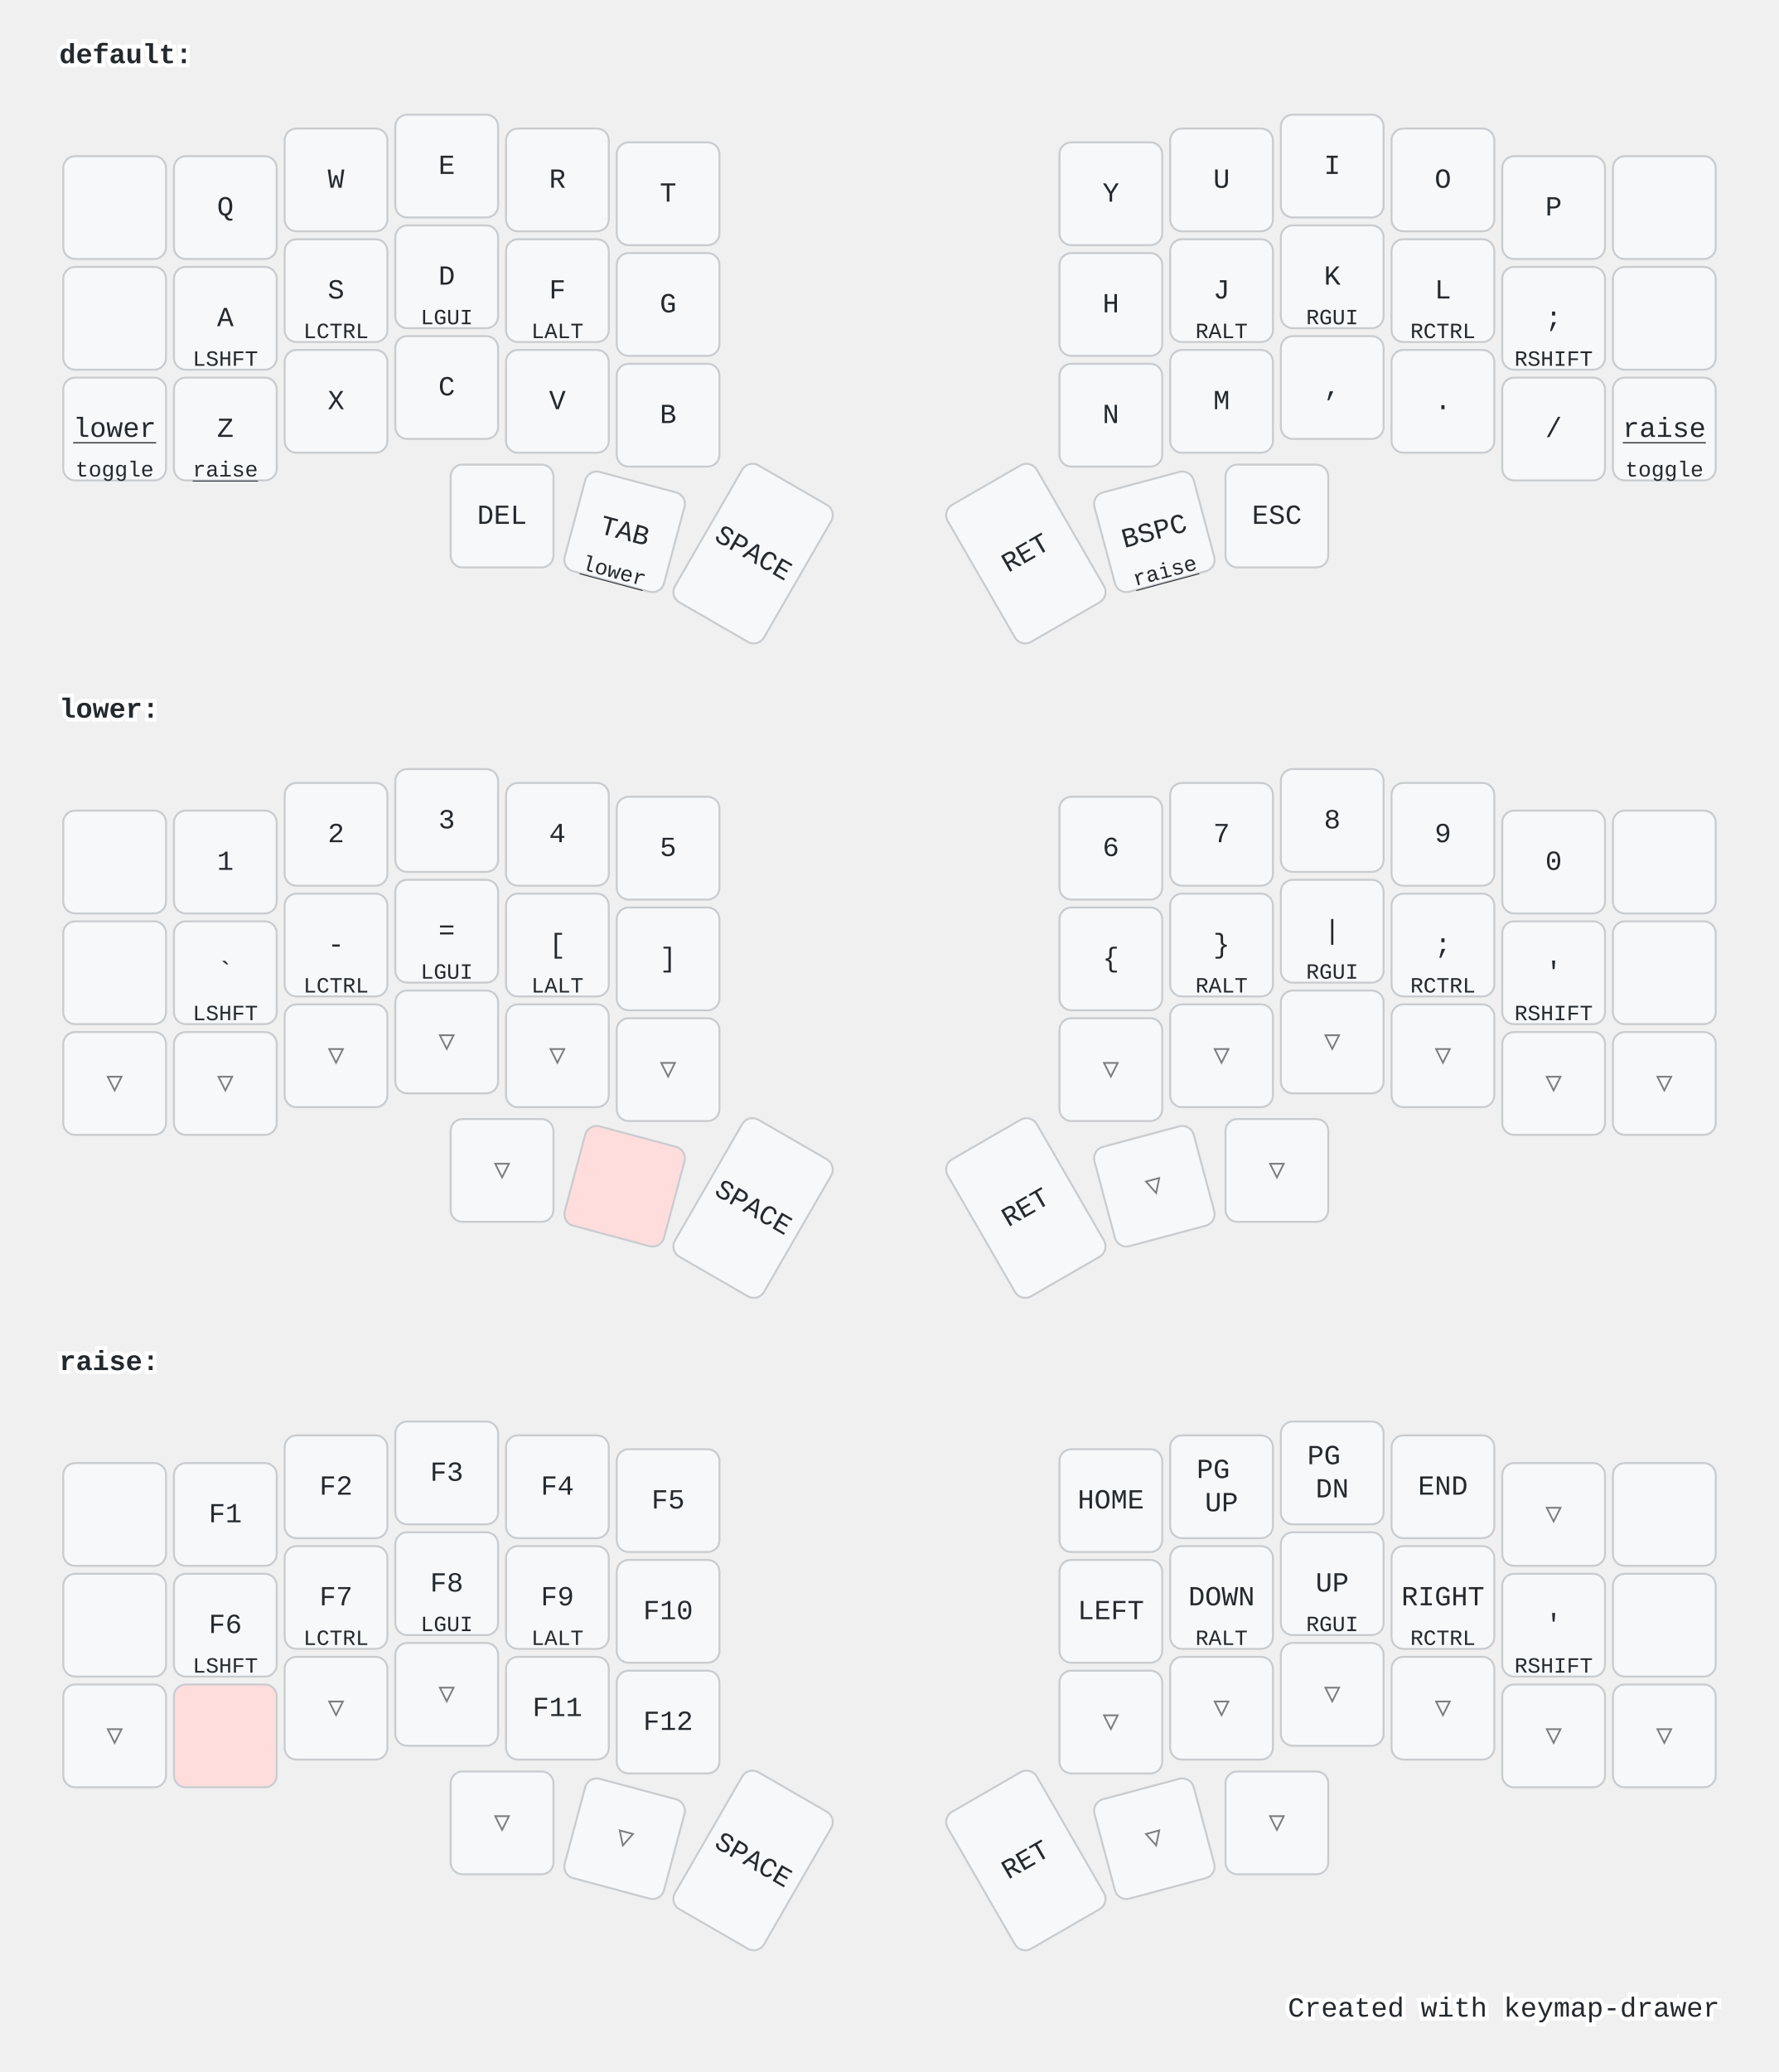
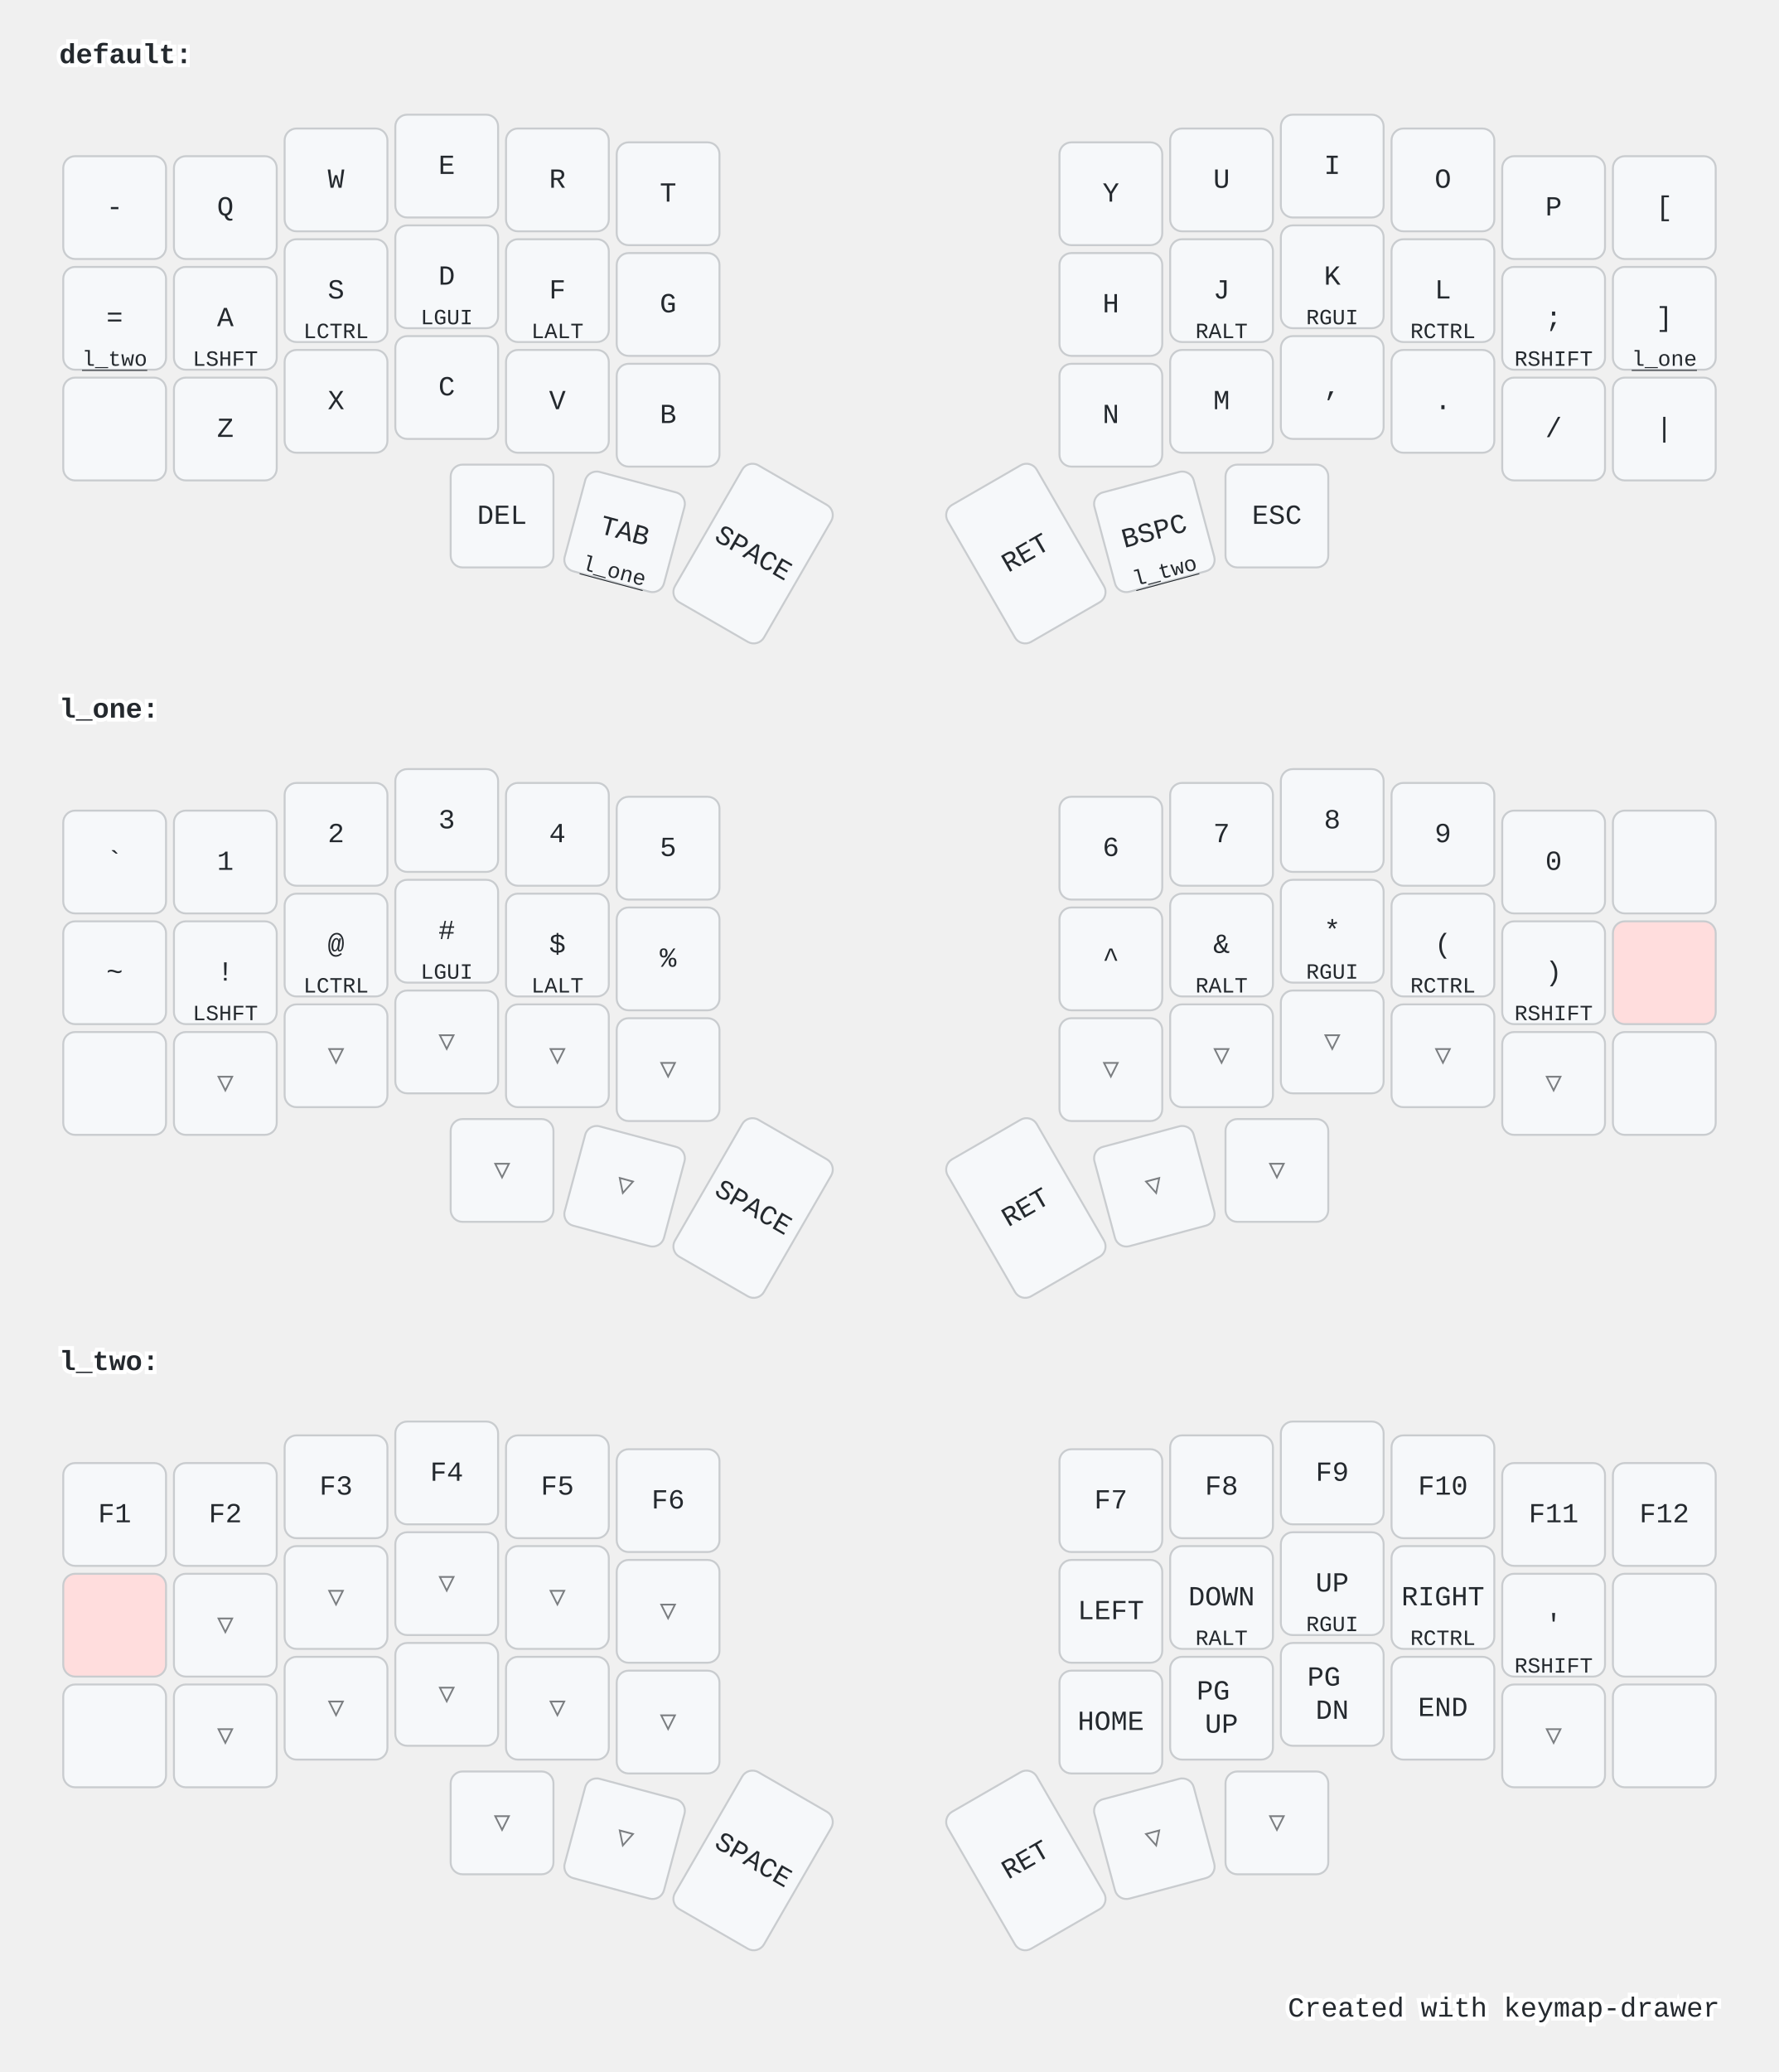
<svg xmlns="http://www.w3.org/2000/svg" width="900" height="1048" viewBox="0 0 900 1048" class="keymap">
  <style>/* inherit to force styles through use tags */
svg path {
    fill: inherit;
}

/* font and background color specifications */
svg.keymap {
    font-family: SFMono-Regular,Consolas,Liberation Mono,Menlo,monospace;
    font-size: 14px;
    font-kerning: normal;
    text-rendering: optimizeLegibility;
    fill: #24292e;
}

/* default key styling */
rect.key {
    fill: #f6f8fa;
}

rect.key, rect.combo {
    stroke: #c9cccf;
    stroke-width: 1;
}

/* default key side styling, only used is draw_key_sides is set */
rect.side {
    filter: brightness(90%);
}

/* color accent for combo boxes */
rect.combo, rect.combo-separate {
    fill: #cdf;
}

/* color accent for held keys */
rect.held, rect.combo.held {
    fill: #fdd;
}

/* color accent for ghost (optional) keys */
rect.ghost, rect.combo.ghost {
    stroke-dasharray: 4, 4;
    stroke-width: 2;
}

text {
    text-anchor: middle;
    dominant-baseline: middle;
}

/* styling for layer labels */
text.label {
    font-weight: bold;
    text-anchor: start;
    stroke: white;
    stroke-width: 4;
    paint-order: stroke;
}

/* styling for optional footer */
text.footer {
    text-anchor: end;
    dominant-baseline: auto;
    stroke: white;
    stroke-width: 4;
    paint-order: stroke;
}

/* styling for combo tap, and key non-tap label text */
text.combo, text.hold, text.shifted, text.left, text.right {
    font-size: 11px;
}

text.hold {
    text-anchor: middle;
    dominant-baseline: auto;
}

text.shifted {
    text-anchor: middle;
    dominant-baseline: hanging;
}

text.left {
    text-anchor: start;
}

text.right {
    text-anchor: end;
}

text.layer-activator {
    text-decoration: underline;
}

/* styling for hold/shifted label text in combo box */
text.combo.hold, text.combo.shifted, text.combo.left, text.combo.right {
    font-size: 8px;
}

/* lighter symbol for transparent keys */
text.trans {
    fill: #7b7e81;
}

/* styling for combo dendrons */
path.combo {
    stroke-width: 1;
    stroke: gray;
    fill: none;
}

/* Start Tabler Icons Cleanup */
/* cannot use height/width with glyphs */
.icon-tabler &gt; path {
    fill: inherit;
    stroke: inherit;
    stroke-width: 2;
}
/* hide tabler's default box */
.icon-tabler &gt; path[stroke="none"][fill="none"] {
    visibility: hidden;
}
/* End Tabler Icons Cleanup */

@media (prefers-color-scheme: dark) {
svg.keymap { fill: #d1d6db; }
rect.key { fill: #3f4750; }
rect.key, rect.combo { stroke: #60666c; }
rect.combo, rect.combo-separate { fill: #1f3d7a; }
rect.held, rect.combo.held { fill: #854747; }
text.label, text.footer { stroke: black; }
text.trans { fill: #7e8184; }
path.combo { stroke: #7f7f7f; }

}</style>
  <g transform="translate(30, 0)" class="layer-default">
    <text x="0" y="28" class="label" id="default">default:</text>
    <g transform="translate(0, 56)">
      <g transform="translate(28, 49)" class="key keypos-0">
        <rect rx="6" ry="6" x="-26" y="-26" width="52" height="52" class="key" />
+         <text x="0" y="0" class="key tap">-</text>
      </g>
      <g transform="translate(84, 49)" class="key keypos-1">
        <rect rx="6" ry="6" x="-26" y="-26" width="52" height="52" class="key" />
        <text x="0" y="0" class="key tap">Q</text>
      </g>
      <g transform="translate(140, 35)" class="key keypos-2">
        <rect rx="6" ry="6" x="-26" y="-26" width="52" height="52" class="key" />
        <text x="0" y="0" class="key tap">W</text>
      </g>
      <g transform="translate(196, 28)" class="key keypos-3">
        <rect rx="6" ry="6" x="-26" y="-26" width="52" height="52" class="key" />
        <text x="0" y="0" class="key tap">E</text>
      </g>
      <g transform="translate(252, 35)" class="key keypos-4">
        <rect rx="6" ry="6" x="-26" y="-26" width="52" height="52" class="key" />
        <text x="0" y="0" class="key tap">R</text>
      </g>
      <g transform="translate(308, 42)" class="key keypos-5">
        <rect rx="6" ry="6" x="-26" y="-26" width="52" height="52" class="key" />
        <text x="0" y="0" class="key tap">T</text>
      </g>
      <g transform="translate(532, 42)" class="key keypos-6">
        <rect rx="6" ry="6" x="-26" y="-26" width="52" height="52" class="key" />
        <text x="0" y="0" class="key tap">Y</text>
      </g>
      <g transform="translate(588, 35)" class="key keypos-7">
        <rect rx="6" ry="6" x="-26" y="-26" width="52" height="52" class="key" />
        <text x="0" y="0" class="key tap">U</text>
      </g>
      <g transform="translate(644, 28)" class="key keypos-8">
        <rect rx="6" ry="6" x="-26" y="-26" width="52" height="52" class="key" />
        <text x="0" y="0" class="key tap">I</text>
      </g>
      <g transform="translate(700, 35)" class="key keypos-9">
        <rect rx="6" ry="6" x="-26" y="-26" width="52" height="52" class="key" />
        <text x="0" y="0" class="key tap">O</text>
      </g>
      <g transform="translate(756, 49)" class="key keypos-10">
        <rect rx="6" ry="6" x="-26" y="-26" width="52" height="52" class="key" />
        <text x="0" y="0" class="key tap">P</text>
      </g>
      <g transform="translate(812, 49)" class="key keypos-11">
        <rect rx="6" ry="6" x="-26" y="-26" width="52" height="52" class="key" />
+         <text x="0" y="0" class="key tap">[</text>
      </g>
      <g transform="translate(28, 105)" class="key keypos-12">
        <rect rx="6" ry="6" x="-26" y="-26" width="52" height="52" class="key" />
+         <text x="0" y="0" class="key tap">=</text>
+         <a href="#l_two">
+           <text x="0" y="24" class="key hold layer-activator">l_two</text>
+         </a>
      </g>
      <g transform="translate(84, 105)" class="key keypos-13">
        <rect rx="6" ry="6" x="-26" y="-26" width="52" height="52" class="key" />
        <text x="0" y="0" class="key tap">A</text>
        <text x="0" y="24" class="key hold">LSHFT</text>
      </g>
      <g transform="translate(140, 91)" class="key keypos-14">
        <rect rx="6" ry="6" x="-26" y="-26" width="52" height="52" class="key" />
        <text x="0" y="0" class="key tap">S</text>
        <text x="0" y="24" class="key hold">LCTRL</text>
      </g>
      <g transform="translate(196, 84)" class="key keypos-15">
        <rect rx="6" ry="6" x="-26" y="-26" width="52" height="52" class="key" />
        <text x="0" y="0" class="key tap">D</text>
        <text x="0" y="24" class="key hold">LGUI</text>
      </g>
      <g transform="translate(252, 91)" class="key keypos-16">
        <rect rx="6" ry="6" x="-26" y="-26" width="52" height="52" class="key" />
        <text x="0" y="0" class="key tap">F</text>
        <text x="0" y="24" class="key hold">LALT</text>
      </g>
      <g transform="translate(308, 98)" class="key keypos-17">
        <rect rx="6" ry="6" x="-26" y="-26" width="52" height="52" class="key" />
        <text x="0" y="0" class="key tap">G</text>
      </g>
      <g transform="translate(532, 98)" class="key keypos-18">
        <rect rx="6" ry="6" x="-26" y="-26" width="52" height="52" class="key" />
        <text x="0" y="0" class="key tap">H</text>
      </g>
      <g transform="translate(588, 91)" class="key keypos-19">
        <rect rx="6" ry="6" x="-26" y="-26" width="52" height="52" class="key" />
        <text x="0" y="0" class="key tap">J</text>
        <text x="0" y="24" class="key hold">RALT</text>
      </g>
      <g transform="translate(644, 84)" class="key keypos-20">
        <rect rx="6" ry="6" x="-26" y="-26" width="52" height="52" class="key" />
        <text x="0" y="0" class="key tap">K</text>
        <text x="0" y="24" class="key hold">RGUI</text>
      </g>
      <g transform="translate(700, 91)" class="key keypos-21">
        <rect rx="6" ry="6" x="-26" y="-26" width="52" height="52" class="key" />
        <text x="0" y="0" class="key tap">L</text>
        <text x="0" y="24" class="key hold">RCTRL</text>
      </g>
      <g transform="translate(756, 105)" class="key keypos-22">
        <rect rx="6" ry="6" x="-26" y="-26" width="52" height="52" class="key" />
        <text x="0" y="0" class="key tap">;</text>
        <text x="0" y="24" class="key hold">RSHIFT</text>
      </g>
      <g transform="translate(812, 105)" class="key keypos-23">
        <rect rx="6" ry="6" x="-26" y="-26" width="52" height="52" class="key" />
+         <text x="0" y="0" class="key tap">]</text>
+         <a href="#l_one">
+           <text x="0" y="24" class="key hold layer-activator">l_one</text>
+         </a>
      </g>
      <g transform="translate(28, 161)" class="key keypos-24">
        <rect rx="6" ry="6" x="-26" y="-26" width="52" height="52" class="key" />
-         <a href="#lower">
-           <text x="0" y="0" class="key tap layer-activator">lower</text>
-         </a>
-         <text x="0" y="24" class="key hold">toggle</text>
      </g>
      <g transform="translate(84, 161)" class="key keypos-25">
        <rect rx="6" ry="6" x="-26" y="-26" width="52" height="52" class="key" />
        <text x="0" y="0" class="key tap">Z</text>
-         <a href="#raise">
-           <text x="0" y="24" class="key hold layer-activator">raise</text>
-         </a>
      </g>
      <g transform="translate(140, 147)" class="key keypos-26">
        <rect rx="6" ry="6" x="-26" y="-26" width="52" height="52" class="key" />
        <text x="0" y="0" class="key tap">X</text>
      </g>
      <g transform="translate(196, 140)" class="key keypos-27">
        <rect rx="6" ry="6" x="-26" y="-26" width="52" height="52" class="key" />
        <text x="0" y="0" class="key tap">C</text>
      </g>
      <g transform="translate(252, 147)" class="key keypos-28">
        <rect rx="6" ry="6" x="-26" y="-26" width="52" height="52" class="key" />
        <text x="0" y="0" class="key tap">V</text>
      </g>
      <g transform="translate(308, 154)" class="key keypos-29">
        <rect rx="6" ry="6" x="-26" y="-26" width="52" height="52" class="key" />
        <text x="0" y="0" class="key tap">B</text>
      </g>
      <g transform="translate(532, 154)" class="key keypos-30">
        <rect rx="6" ry="6" x="-26" y="-26" width="52" height="52" class="key" />
        <text x="0" y="0" class="key tap">N</text>
      </g>
      <g transform="translate(588, 147)" class="key keypos-31">
        <rect rx="6" ry="6" x="-26" y="-26" width="52" height="52" class="key" />
        <text x="0" y="0" class="key tap">M</text>
      </g>
      <g transform="translate(644, 140)" class="key keypos-32">
        <rect rx="6" ry="6" x="-26" y="-26" width="52" height="52" class="key" />
        <text x="0" y="0" class="key tap">,</text>
      </g>
      <g transform="translate(700, 147)" class="key keypos-33">
        <rect rx="6" ry="6" x="-26" y="-26" width="52" height="52" class="key" />
        <text x="0" y="0" class="key tap">.</text>
      </g>
      <g transform="translate(756, 161)" class="key keypos-34">
        <rect rx="6" ry="6" x="-26" y="-26" width="52" height="52" class="key" />
        <text x="0" y="0" class="key tap">/</text>
      </g>
      <g transform="translate(812, 161)" class="key keypos-35">
        <rect rx="6" ry="6" x="-26" y="-26" width="52" height="52" class="key" />
-         <a href="#raise">
-           <text x="0" y="0" class="key tap layer-activator">raise</text>
-         </a>
-         <text x="0" y="24" class="key hold">toggle</text>
+         <text x="0" y="0" class="key tap">|</text>
      </g>
      <g transform="translate(224, 205)" class="key keypos-36">
        <rect rx="6" ry="6" x="-26" y="-26" width="52" height="52" class="key" />
        <text x="0" y="0" class="key tap">DEL</text>
      </g>
      <g transform="translate(286, 213) rotate(15.0)" class="key keypos-37">
        <rect rx="6" ry="6" x="-26" y="-26" width="52" height="52" class="key" />
        <text x="0" y="0" class="key tap">TAB</text>
-         <a href="#lower">
-           <text x="0" y="24" class="key hold layer-activator">lower</text>
+         <a href="#l_one">
+           <text x="0" y="24" class="key hold layer-activator">l_one</text>
        </a>
      </g>
      <g transform="translate(351, 224) rotate(30.0)" class="key keypos-38">
        <rect rx="6" ry="6" x="-26" y="-40" width="52" height="80" class="key" />
        <text x="0" y="0" class="key tap">SPACE</text>
      </g>
      <g transform="translate(489, 224) rotate(-30.0)" class="key keypos-39">
        <rect rx="6" ry="6" x="-26" y="-40" width="52" height="80" class="key" />
        <text x="0" y="0" class="key tap">RET</text>
      </g>
      <g transform="translate(554, 213) rotate(-15.0)" class="key keypos-40">
        <rect rx="6" ry="6" x="-26" y="-26" width="52" height="52" class="key" />
        <text x="0" y="0" class="key tap">BSPC</text>
-         <a href="#raise">
-           <text x="0" y="24" class="key hold layer-activator">raise</text>
+         <a href="#l_two">
+           <text x="0" y="24" class="key hold layer-activator">l_two</text>
        </a>
      </g>
      <g transform="translate(616, 205)" class="key keypos-41">
        <rect rx="6" ry="6" x="-26" y="-26" width="52" height="52" class="key" />
        <text x="0" y="0" class="key tap">ESC</text>
      </g>
    </g>
  </g>
-   <g transform="translate(30, 331)" class="layer-lower">
-     <text x="0" y="28" class="label" id="lower">lower:</text>
+   <g transform="translate(30, 331)" class="layer-l_one">
+     <text x="0" y="28" class="label" id="l_one">l_one:</text>
    <g transform="translate(0, 56)">
      <g transform="translate(28, 49)" class="key keypos-0">
        <rect rx="6" ry="6" x="-26" y="-26" width="52" height="52" class="key" />
+         <text x="0" y="0" class="key tap">`</text>
      </g>
      <g transform="translate(84, 49)" class="key keypos-1">
        <rect rx="6" ry="6" x="-26" y="-26" width="52" height="52" class="key" />
        <text x="0" y="0" class="key tap">1</text>
      </g>
      <g transform="translate(140, 35)" class="key keypos-2">
        <rect rx="6" ry="6" x="-26" y="-26" width="52" height="52" class="key" />
        <text x="0" y="0" class="key tap">2</text>
      </g>
      <g transform="translate(196, 28)" class="key keypos-3">
        <rect rx="6" ry="6" x="-26" y="-26" width="52" height="52" class="key" />
        <text x="0" y="0" class="key tap">3</text>
      </g>
      <g transform="translate(252, 35)" class="key keypos-4">
        <rect rx="6" ry="6" x="-26" y="-26" width="52" height="52" class="key" />
        <text x="0" y="0" class="key tap">4</text>
      </g>
      <g transform="translate(308, 42)" class="key keypos-5">
        <rect rx="6" ry="6" x="-26" y="-26" width="52" height="52" class="key" />
        <text x="0" y="0" class="key tap">5</text>
      </g>
      <g transform="translate(532, 42)" class="key keypos-6">
        <rect rx="6" ry="6" x="-26" y="-26" width="52" height="52" class="key" />
        <text x="0" y="0" class="key tap">6</text>
      </g>
      <g transform="translate(588, 35)" class="key keypos-7">
        <rect rx="6" ry="6" x="-26" y="-26" width="52" height="52" class="key" />
        <text x="0" y="0" class="key tap">7</text>
      </g>
      <g transform="translate(644, 28)" class="key keypos-8">
        <rect rx="6" ry="6" x="-26" y="-26" width="52" height="52" class="key" />
        <text x="0" y="0" class="key tap">8</text>
      </g>
      <g transform="translate(700, 35)" class="key keypos-9">
        <rect rx="6" ry="6" x="-26" y="-26" width="52" height="52" class="key" />
        <text x="0" y="0" class="key tap">9</text>
      </g>
      <g transform="translate(756, 49)" class="key keypos-10">
        <rect rx="6" ry="6" x="-26" y="-26" width="52" height="52" class="key" />
        <text x="0" y="0" class="key tap">0</text>
      </g>
      <g transform="translate(812, 49)" class="key keypos-11">
        <rect rx="6" ry="6" x="-26" y="-26" width="52" height="52" class="key" />
      </g>
      <g transform="translate(28, 105)" class="key keypos-12">
        <rect rx="6" ry="6" x="-26" y="-26" width="52" height="52" class="key" />
+         <text x="0" y="0" class="key tap">~</text>
      </g>
      <g transform="translate(84, 105)" class="key keypos-13">
        <rect rx="6" ry="6" x="-26" y="-26" width="52" height="52" class="key" />
-         <text x="0" y="0" class="key tap">`</text>
+         <text x="0" y="0" class="key tap">!</text>
        <text x="0" y="24" class="key hold">LSHFT</text>
      </g>
      <g transform="translate(140, 91)" class="key keypos-14">
        <rect rx="6" ry="6" x="-26" y="-26" width="52" height="52" class="key" />
-         <text x="0" y="0" class="key tap">-</text>
+         <text x="0" y="0" class="key tap">@</text>
        <text x="0" y="24" class="key hold">LCTRL</text>
      </g>
      <g transform="translate(196, 84)" class="key keypos-15">
        <rect rx="6" ry="6" x="-26" y="-26" width="52" height="52" class="key" />
-         <text x="0" y="0" class="key tap">=</text>
+         <text x="0" y="0" class="key tap">#</text>
        <text x="0" y="24" class="key hold">LGUI</text>
      </g>
      <g transform="translate(252, 91)" class="key keypos-16">
        <rect rx="6" ry="6" x="-26" y="-26" width="52" height="52" class="key" />
-         <text x="0" y="0" class="key tap">[</text>
+         <text x="0" y="0" class="key tap">$</text>
        <text x="0" y="24" class="key hold">LALT</text>
      </g>
      <g transform="translate(308, 98)" class="key keypos-17">
        <rect rx="6" ry="6" x="-26" y="-26" width="52" height="52" class="key" />
-         <text x="0" y="0" class="key tap">]</text>
+         <text x="0" y="0" class="key tap">%</text>
      </g>
      <g transform="translate(532, 98)" class="key keypos-18">
        <rect rx="6" ry="6" x="-26" y="-26" width="52" height="52" class="key" />
-         <text x="0" y="0" class="key tap">{</text>
+         <text x="0" y="0" class="key tap">^</text>
      </g>
      <g transform="translate(588, 91)" class="key keypos-19">
        <rect rx="6" ry="6" x="-26" y="-26" width="52" height="52" class="key" />
-         <text x="0" y="0" class="key tap">}</text>
+         <text x="0" y="0" class="key tap">&amp;</text>
        <text x="0" y="24" class="key hold">RALT</text>
      </g>
      <g transform="translate(644, 84)" class="key keypos-20">
        <rect rx="6" ry="6" x="-26" y="-26" width="52" height="52" class="key" />
-         <text x="0" y="0" class="key tap">|</text>
+         <text x="0" y="0" class="key tap">*</text>
        <text x="0" y="24" class="key hold">RGUI</text>
      </g>
      <g transform="translate(700, 91)" class="key keypos-21">
        <rect rx="6" ry="6" x="-26" y="-26" width="52" height="52" class="key" />
-         <text x="0" y="0" class="key tap">;</text>
+         <text x="0" y="0" class="key tap">(</text>
        <text x="0" y="24" class="key hold">RCTRL</text>
      </g>
      <g transform="translate(756, 105)" class="key keypos-22">
        <rect rx="6" ry="6" x="-26" y="-26" width="52" height="52" class="key" />
-         <text x="0" y="0" class="key tap">'</text>
+         <text x="0" y="0" class="key tap">)</text>
        <text x="0" y="24" class="key hold">RSHIFT</text>
      </g>
-       <g transform="translate(812, 105)" class="key keypos-23">
-         <rect rx="6" ry="6" x="-26" y="-26" width="52" height="52" class="key" />
-       </g>
-       <g transform="translate(28, 161)" class="key trans keypos-24">
-         <rect rx="6" ry="6" x="-26" y="-26" width="52" height="52" class="key trans" />
-         <text x="0" y="0" class="key trans tap">▽</text>
+       <g transform="translate(812, 105)" class="key held keypos-23">
+         <rect rx="6" ry="6" x="-26" y="-26" width="52" height="52" class="key held" />
+       </g>
+       <g transform="translate(28, 161)" class="key keypos-24">
+         <rect rx="6" ry="6" x="-26" y="-26" width="52" height="52" class="key" />
      </g>
      <g transform="translate(84, 161)" class="key trans keypos-25">
        <rect rx="6" ry="6" x="-26" y="-26" width="52" height="52" class="key trans" />
        <text x="0" y="0" class="key trans tap">▽</text>
      </g>
      <g transform="translate(140, 147)" class="key trans keypos-26">
        <rect rx="6" ry="6" x="-26" y="-26" width="52" height="52" class="key trans" />
        <text x="0" y="0" class="key trans tap">▽</text>
      </g>
      <g transform="translate(196, 140)" class="key trans keypos-27">
        <rect rx="6" ry="6" x="-26" y="-26" width="52" height="52" class="key trans" />
        <text x="0" y="0" class="key trans tap">▽</text>
      </g>
      <g transform="translate(252, 147)" class="key trans keypos-28">
        <rect rx="6" ry="6" x="-26" y="-26" width="52" height="52" class="key trans" />
        <text x="0" y="0" class="key trans tap">▽</text>
      </g>
      <g transform="translate(308, 154)" class="key trans keypos-29">
        <rect rx="6" ry="6" x="-26" y="-26" width="52" height="52" class="key trans" />
        <text x="0" y="0" class="key trans tap">▽</text>
      </g>
      <g transform="translate(532, 154)" class="key trans keypos-30">
        <rect rx="6" ry="6" x="-26" y="-26" width="52" height="52" class="key trans" />
        <text x="0" y="0" class="key trans tap">▽</text>
      </g>
      <g transform="translate(588, 147)" class="key trans keypos-31">
        <rect rx="6" ry="6" x="-26" y="-26" width="52" height="52" class="key trans" />
        <text x="0" y="0" class="key trans tap">▽</text>
      </g>
      <g transform="translate(644, 140)" class="key trans keypos-32">
        <rect rx="6" ry="6" x="-26" y="-26" width="52" height="52" class="key trans" />
        <text x="0" y="0" class="key trans tap">▽</text>
      </g>
      <g transform="translate(700, 147)" class="key trans keypos-33">
        <rect rx="6" ry="6" x="-26" y="-26" width="52" height="52" class="key trans" />
        <text x="0" y="0" class="key trans tap">▽</text>
      </g>
      <g transform="translate(756, 161)" class="key trans keypos-34">
        <rect rx="6" ry="6" x="-26" y="-26" width="52" height="52" class="key trans" />
        <text x="0" y="0" class="key trans tap">▽</text>
      </g>
-       <g transform="translate(812, 161)" class="key trans keypos-35">
-         <rect rx="6" ry="6" x="-26" y="-26" width="52" height="52" class="key trans" />
-         <text x="0" y="0" class="key trans tap">▽</text>
+       <g transform="translate(812, 161)" class="key keypos-35">
+         <rect rx="6" ry="6" x="-26" y="-26" width="52" height="52" class="key" />
      </g>
      <g transform="translate(224, 205)" class="key trans keypos-36">
        <rect rx="6" ry="6" x="-26" y="-26" width="52" height="52" class="key trans" />
        <text x="0" y="0" class="key trans tap">▽</text>
      </g>
-       <g transform="translate(286, 213) rotate(15.0)" class="key held keypos-37">
-         <rect rx="6" ry="6" x="-26" y="-26" width="52" height="52" class="key held" />
+       <g transform="translate(286, 213) rotate(15.0)" class="key trans keypos-37">
+         <rect rx="6" ry="6" x="-26" y="-26" width="52" height="52" class="key trans" />
+         <text x="0" y="0" class="key trans tap">▽</text>
      </g>
      <g transform="translate(351, 224) rotate(30.0)" class="key keypos-38">
        <rect rx="6" ry="6" x="-26" y="-40" width="52" height="80" class="key" />
        <text x="0" y="0" class="key tap">SPACE</text>
      </g>
      <g transform="translate(489, 224) rotate(-30.0)" class="key keypos-39">
        <rect rx="6" ry="6" x="-26" y="-40" width="52" height="80" class="key" />
        <text x="0" y="0" class="key tap">RET</text>
      </g>
      <g transform="translate(554, 213) rotate(-15.0)" class="key trans keypos-40">
        <rect rx="6" ry="6" x="-26" y="-26" width="52" height="52" class="key trans" />
        <text x="0" y="0" class="key trans tap">▽</text>
      </g>
      <g transform="translate(616, 205)" class="key trans keypos-41">
        <rect rx="6" ry="6" x="-26" y="-26" width="52" height="52" class="key trans" />
        <text x="0" y="0" class="key trans tap">▽</text>
      </g>
    </g>
  </g>
-   <g transform="translate(30, 661)" class="layer-raise">
-     <text x="0" y="28" class="label" id="raise">raise:</text>
+   <g transform="translate(30, 661)" class="layer-l_two">
+     <text x="0" y="28" class="label" id="l_two">l_two:</text>
    <g transform="translate(0, 56)">
      <g transform="translate(28, 49)" class="key keypos-0">
        <rect rx="6" ry="6" x="-26" y="-26" width="52" height="52" class="key" />
+         <text x="0" y="0" class="key tap">F1</text>
      </g>
      <g transform="translate(84, 49)" class="key keypos-1">
        <rect rx="6" ry="6" x="-26" y="-26" width="52" height="52" class="key" />
-         <text x="0" y="0" class="key tap">F1</text>
+         <text x="0" y="0" class="key tap">F2</text>
      </g>
      <g transform="translate(140, 35)" class="key keypos-2">
        <rect rx="6" ry="6" x="-26" y="-26" width="52" height="52" class="key" />
-         <text x="0" y="0" class="key tap">F2</text>
+         <text x="0" y="0" class="key tap">F3</text>
      </g>
      <g transform="translate(196, 28)" class="key keypos-3">
        <rect rx="6" ry="6" x="-26" y="-26" width="52" height="52" class="key" />
-         <text x="0" y="0" class="key tap">F3</text>
+         <text x="0" y="0" class="key tap">F4</text>
      </g>
      <g transform="translate(252, 35)" class="key keypos-4">
        <rect rx="6" ry="6" x="-26" y="-26" width="52" height="52" class="key" />
-         <text x="0" y="0" class="key tap">F4</text>
+         <text x="0" y="0" class="key tap">F5</text>
      </g>
      <g transform="translate(308, 42)" class="key keypos-5">
        <rect rx="6" ry="6" x="-26" y="-26" width="52" height="52" class="key" />
-         <text x="0" y="0" class="key tap">F5</text>
+         <text x="0" y="0" class="key tap">F6</text>
      </g>
      <g transform="translate(532, 42)" class="key keypos-6">
        <rect rx="6" ry="6" x="-26" y="-26" width="52" height="52" class="key" />
+         <text x="0" y="0" class="key tap">F7</text>
+       </g>
+       <g transform="translate(588, 35)" class="key keypos-7">
+         <rect rx="6" ry="6" x="-26" y="-26" width="52" height="52" class="key" />
+         <text x="0" y="0" class="key tap">F8</text>
+       </g>
+       <g transform="translate(644, 28)" class="key keypos-8">
+         <rect rx="6" ry="6" x="-26" y="-26" width="52" height="52" class="key" />
+         <text x="0" y="0" class="key tap">F9</text>
+       </g>
+       <g transform="translate(700, 35)" class="key keypos-9">
+         <rect rx="6" ry="6" x="-26" y="-26" width="52" height="52" class="key" />
+         <text x="0" y="0" class="key tap">F10</text>
+       </g>
+       <g transform="translate(756, 49)" class="key keypos-10">
+         <rect rx="6" ry="6" x="-26" y="-26" width="52" height="52" class="key" />
+         <text x="0" y="0" class="key tap">F11</text>
+       </g>
+       <g transform="translate(812, 49)" class="key keypos-11">
+         <rect rx="6" ry="6" x="-26" y="-26" width="52" height="52" class="key" />
+         <text x="0" y="0" class="key tap">F12</text>
+       </g>
+       <g transform="translate(28, 105)" class="key held keypos-12">
+         <rect rx="6" ry="6" x="-26" y="-26" width="52" height="52" class="key held" />
+       </g>
+       <g transform="translate(84, 105)" class="key trans keypos-13">
+         <rect rx="6" ry="6" x="-26" y="-26" width="52" height="52" class="key trans" />
+         <text x="0" y="0" class="key trans tap">▽</text>
+       </g>
+       <g transform="translate(140, 91)" class="key trans keypos-14">
+         <rect rx="6" ry="6" x="-26" y="-26" width="52" height="52" class="key trans" />
+         <text x="0" y="0" class="key trans tap">▽</text>
+       </g>
+       <g transform="translate(196, 84)" class="key trans keypos-15">
+         <rect rx="6" ry="6" x="-26" y="-26" width="52" height="52" class="key trans" />
+         <text x="0" y="0" class="key trans tap">▽</text>
+       </g>
+       <g transform="translate(252, 91)" class="key trans keypos-16">
+         <rect rx="6" ry="6" x="-26" y="-26" width="52" height="52" class="key trans" />
+         <text x="0" y="0" class="key trans tap">▽</text>
+       </g>
+       <g transform="translate(308, 98)" class="key trans keypos-17">
+         <rect rx="6" ry="6" x="-26" y="-26" width="52" height="52" class="key trans" />
+         <text x="0" y="0" class="key trans tap">▽</text>
+       </g>
+       <g transform="translate(532, 98)" class="key keypos-18">
+         <rect rx="6" ry="6" x="-26" y="-26" width="52" height="52" class="key" />
+         <text x="0" y="0" class="key tap">LEFT</text>
+       </g>
+       <g transform="translate(588, 91)" class="key keypos-19">
+         <rect rx="6" ry="6" x="-26" y="-26" width="52" height="52" class="key" />
+         <text x="0" y="0" class="key tap">DOWN</text>
+         <text x="0" y="24" class="key hold">RALT</text>
+       </g>
+       <g transform="translate(644, 84)" class="key keypos-20">
+         <rect rx="6" ry="6" x="-26" y="-26" width="52" height="52" class="key" />
+         <text x="0" y="0" class="key tap">UP</text>
+         <text x="0" y="24" class="key hold">RGUI</text>
+       </g>
+       <g transform="translate(700, 91)" class="key keypos-21">
+         <rect rx="6" ry="6" x="-26" y="-26" width="52" height="52" class="key" />
+         <text x="0" y="0" class="key tap">RIGHT</text>
+         <text x="0" y="24" class="key hold">RCTRL</text>
+       </g>
+       <g transform="translate(756, 105)" class="key keypos-22">
+         <rect rx="6" ry="6" x="-26" y="-26" width="52" height="52" class="key" />
+         <text x="0" y="0" class="key tap">'</text>
+         <text x="0" y="24" class="key hold">RSHIFT</text>
+       </g>
+       <g transform="translate(812, 105)" class="key keypos-23">
+         <rect rx="6" ry="6" x="-26" y="-26" width="52" height="52" class="key" />
+       </g>
+       <g transform="translate(28, 161)" class="key keypos-24">
+         <rect rx="6" ry="6" x="-26" y="-26" width="52" height="52" class="key" />
+       </g>
+       <g transform="translate(84, 161)" class="key trans keypos-25">
+         <rect rx="6" ry="6" x="-26" y="-26" width="52" height="52" class="key trans" />
+         <text x="0" y="0" class="key trans tap">▽</text>
+       </g>
+       <g transform="translate(140, 147)" class="key trans keypos-26">
+         <rect rx="6" ry="6" x="-26" y="-26" width="52" height="52" class="key trans" />
+         <text x="0" y="0" class="key trans tap">▽</text>
+       </g>
+       <g transform="translate(196, 140)" class="key trans keypos-27">
+         <rect rx="6" ry="6" x="-26" y="-26" width="52" height="52" class="key trans" />
+         <text x="0" y="0" class="key trans tap">▽</text>
+       </g>
+       <g transform="translate(252, 147)" class="key trans keypos-28">
+         <rect rx="6" ry="6" x="-26" y="-26" width="52" height="52" class="key trans" />
+         <text x="0" y="0" class="key trans tap">▽</text>
+       </g>
+       <g transform="translate(308, 154)" class="key trans keypos-29">
+         <rect rx="6" ry="6" x="-26" y="-26" width="52" height="52" class="key trans" />
+         <text x="0" y="0" class="key trans tap">▽</text>
+       </g>
+       <g transform="translate(532, 154)" class="key keypos-30">
+         <rect rx="6" ry="6" x="-26" y="-26" width="52" height="52" class="key" />
        <text x="0" y="0" class="key tap">HOME</text>
      </g>
-       <g transform="translate(588, 35)" class="key keypos-7">
+       <g transform="translate(588, 147)" class="key keypos-31">
        <rect rx="6" ry="6" x="-26" y="-26" width="52" height="52" class="key" />
        <text x="0" y="0" class="key tap">
          <tspan x="0" dy="-0.6em">PG</tspan>
          <tspan x="0" dy="1.2em">UP</tspan>
        </text>
      </g>
-       <g transform="translate(644, 28)" class="key keypos-8">
+       <g transform="translate(644, 140)" class="key keypos-32">
        <rect rx="6" ry="6" x="-26" y="-26" width="52" height="52" class="key" />
        <text x="0" y="0" class="key tap">
          <tspan x="0" dy="-0.6em">PG</tspan>
          <tspan x="0" dy="1.2em">DN</tspan>
        </text>
      </g>
-       <g transform="translate(700, 35)" class="key keypos-9">
+       <g transform="translate(700, 147)" class="key keypos-33">
        <rect rx="6" ry="6" x="-26" y="-26" width="52" height="52" class="key" />
        <text x="0" y="0" class="key tap">END</text>
      </g>
-       <g transform="translate(756, 49)" class="key trans keypos-10">
-         <rect rx="6" ry="6" x="-26" y="-26" width="52" height="52" class="key trans" />
-         <text x="0" y="0" class="key trans tap">▽</text>
-       </g>
-       <g transform="translate(812, 49)" class="key keypos-11">
-         <rect rx="6" ry="6" x="-26" y="-26" width="52" height="52" class="key" />
-       </g>
-       <g transform="translate(28, 105)" class="key keypos-12">
-         <rect rx="6" ry="6" x="-26" y="-26" width="52" height="52" class="key" />
-       </g>
-       <g transform="translate(84, 105)" class="key keypos-13">
-         <rect rx="6" ry="6" x="-26" y="-26" width="52" height="52" class="key" />
-         <text x="0" y="0" class="key tap">F6</text>
-         <text x="0" y="24" class="key hold">LSHFT</text>
-       </g>
-       <g transform="translate(140, 91)" class="key keypos-14">
-         <rect rx="6" ry="6" x="-26" y="-26" width="52" height="52" class="key" />
-         <text x="0" y="0" class="key tap">F7</text>
-         <text x="0" y="24" class="key hold">LCTRL</text>
-       </g>
-       <g transform="translate(196, 84)" class="key keypos-15">
-         <rect rx="6" ry="6" x="-26" y="-26" width="52" height="52" class="key" />
-         <text x="0" y="0" class="key tap">F8</text>
-         <text x="0" y="24" class="key hold">LGUI</text>
-       </g>
-       <g transform="translate(252, 91)" class="key keypos-16">
-         <rect rx="6" ry="6" x="-26" y="-26" width="52" height="52" class="key" />
-         <text x="0" y="0" class="key tap">F9</text>
-         <text x="0" y="24" class="key hold">LALT</text>
-       </g>
-       <g transform="translate(308, 98)" class="key keypos-17">
-         <rect rx="6" ry="6" x="-26" y="-26" width="52" height="52" class="key" />
-         <text x="0" y="0" class="key tap">F10</text>
-       </g>
-       <g transform="translate(532, 98)" class="key keypos-18">
-         <rect rx="6" ry="6" x="-26" y="-26" width="52" height="52" class="key" />
-         <text x="0" y="0" class="key tap">LEFT</text>
-       </g>
-       <g transform="translate(588, 91)" class="key keypos-19">
-         <rect rx="6" ry="6" x="-26" y="-26" width="52" height="52" class="key" />
-         <text x="0" y="0" class="key tap">DOWN</text>
-         <text x="0" y="24" class="key hold">RALT</text>
-       </g>
-       <g transform="translate(644, 84)" class="key keypos-20">
-         <rect rx="6" ry="6" x="-26" y="-26" width="52" height="52" class="key" />
-         <text x="0" y="0" class="key tap">UP</text>
-         <text x="0" y="24" class="key hold">RGUI</text>
-       </g>
-       <g transform="translate(700, 91)" class="key keypos-21">
-         <rect rx="6" ry="6" x="-26" y="-26" width="52" height="52" class="key" />
-         <text x="0" y="0" class="key tap">RIGHT</text>
-         <text x="0" y="24" class="key hold">RCTRL</text>
-       </g>
-       <g transform="translate(756, 105)" class="key keypos-22">
-         <rect rx="6" ry="6" x="-26" y="-26" width="52" height="52" class="key" />
-         <text x="0" y="0" class="key tap">'</text>
-         <text x="0" y="24" class="key hold">RSHIFT</text>
-       </g>
-       <g transform="translate(812, 105)" class="key keypos-23">
-         <rect rx="6" ry="6" x="-26" y="-26" width="52" height="52" class="key" />
-       </g>
-       <g transform="translate(28, 161)" class="key trans keypos-24">
-         <rect rx="6" ry="6" x="-26" y="-26" width="52" height="52" class="key trans" />
-         <text x="0" y="0" class="key trans tap">▽</text>
-       </g>
-       <g transform="translate(84, 161)" class="key held keypos-25">
-         <rect rx="6" ry="6" x="-26" y="-26" width="52" height="52" class="key held" />
-       </g>
-       <g transform="translate(140, 147)" class="key trans keypos-26">
-         <rect rx="6" ry="6" x="-26" y="-26" width="52" height="52" class="key trans" />
-         <text x="0" y="0" class="key trans tap">▽</text>
-       </g>
-       <g transform="translate(196, 140)" class="key trans keypos-27">
-         <rect rx="6" ry="6" x="-26" y="-26" width="52" height="52" class="key trans" />
-         <text x="0" y="0" class="key trans tap">▽</text>
-       </g>
-       <g transform="translate(252, 147)" class="key keypos-28">
-         <rect rx="6" ry="6" x="-26" y="-26" width="52" height="52" class="key" />
-         <text x="0" y="0" class="key tap">F11</text>
-       </g>
-       <g transform="translate(308, 154)" class="key keypos-29">
-         <rect rx="6" ry="6" x="-26" y="-26" width="52" height="52" class="key" />
-         <text x="0" y="0" class="key tap">F12</text>
-       </g>
-       <g transform="translate(532, 154)" class="key trans keypos-30">
-         <rect rx="6" ry="6" x="-26" y="-26" width="52" height="52" class="key trans" />
-         <text x="0" y="0" class="key trans tap">▽</text>
-       </g>
-       <g transform="translate(588, 147)" class="key trans keypos-31">
-         <rect rx="6" ry="6" x="-26" y="-26" width="52" height="52" class="key trans" />
-         <text x="0" y="0" class="key trans tap">▽</text>
-       </g>
-       <g transform="translate(644, 140)" class="key trans keypos-32">
-         <rect rx="6" ry="6" x="-26" y="-26" width="52" height="52" class="key trans" />
-         <text x="0" y="0" class="key trans tap">▽</text>
-       </g>
-       <g transform="translate(700, 147)" class="key trans keypos-33">
-         <rect rx="6" ry="6" x="-26" y="-26" width="52" height="52" class="key trans" />
-         <text x="0" y="0" class="key trans tap">▽</text>
-       </g>
      <g transform="translate(756, 161)" class="key trans keypos-34">
        <rect rx="6" ry="6" x="-26" y="-26" width="52" height="52" class="key trans" />
        <text x="0" y="0" class="key trans tap">▽</text>
      </g>
-       <g transform="translate(812, 161)" class="key trans keypos-35">
-         <rect rx="6" ry="6" x="-26" y="-26" width="52" height="52" class="key trans" />
-         <text x="0" y="0" class="key trans tap">▽</text>
+       <g transform="translate(812, 161)" class="key keypos-35">
+         <rect rx="6" ry="6" x="-26" y="-26" width="52" height="52" class="key" />
      </g>
      <g transform="translate(224, 205)" class="key trans keypos-36">
        <rect rx="6" ry="6" x="-26" y="-26" width="52" height="52" class="key trans" />
        <text x="0" y="0" class="key trans tap">▽</text>
      </g>
      <g transform="translate(286, 213) rotate(15.0)" class="key trans keypos-37">
        <rect rx="6" ry="6" x="-26" y="-26" width="52" height="52" class="key trans" />
        <text x="0" y="0" class="key trans tap">▽</text>
      </g>
      <g transform="translate(351, 224) rotate(30.0)" class="key keypos-38">
        <rect rx="6" ry="6" x="-26" y="-40" width="52" height="80" class="key" />
        <text x="0" y="0" class="key tap">SPACE</text>
      </g>
      <g transform="translate(489, 224) rotate(-30.0)" class="key keypos-39">
        <rect rx="6" ry="6" x="-26" y="-40" width="52" height="80" class="key" />
        <text x="0" y="0" class="key tap">RET</text>
      </g>
      <g transform="translate(554, 213) rotate(-15.0)" class="key trans keypos-40">
        <rect rx="6" ry="6" x="-26" y="-26" width="52" height="52" class="key trans" />
        <text x="0" y="0" class="key trans tap">▽</text>
      </g>
      <g transform="translate(616, 205)" class="key trans keypos-41">
        <rect rx="6" ry="6" x="-26" y="-26" width="52" height="52" class="key trans" />
        <text x="0" y="0" class="key trans tap">▽</text>
      </g>
    </g>
  </g>
  <text x="870.0" y="1020.0" class="footer">Created with <a href="https://github.com/caksoylar/keymap-drawer">keymap-drawer</a>
  </text>
</svg>
